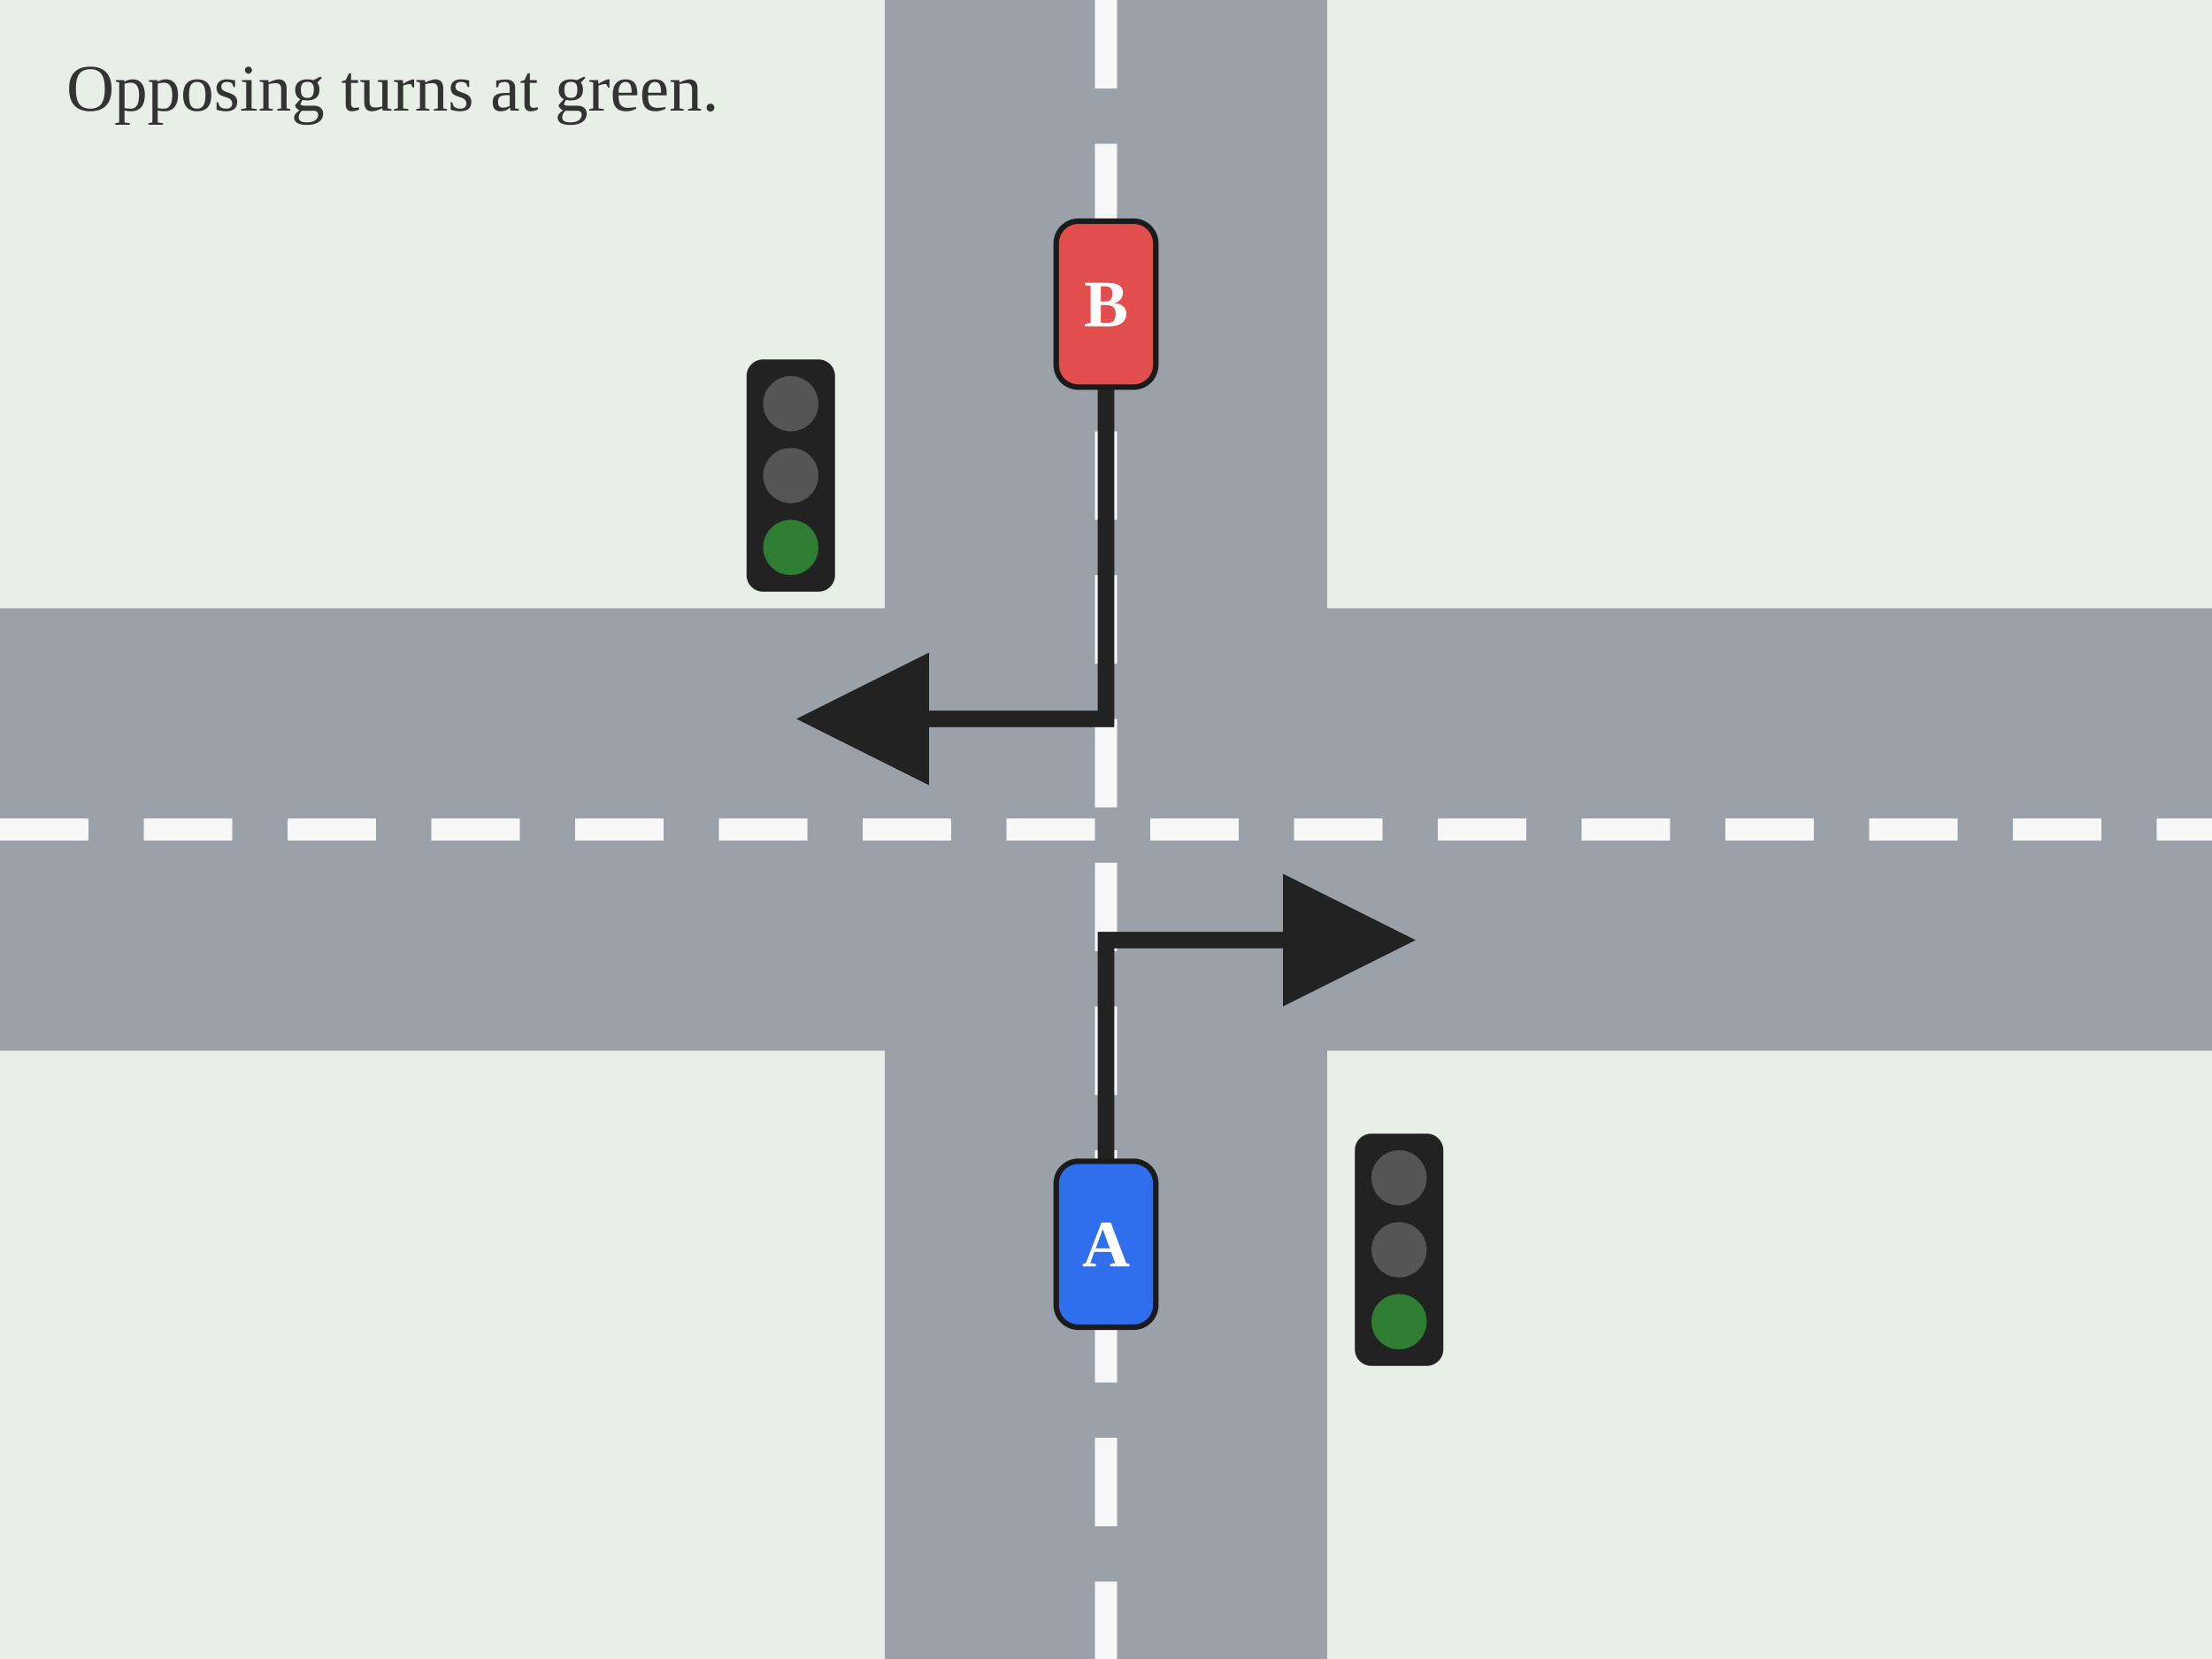
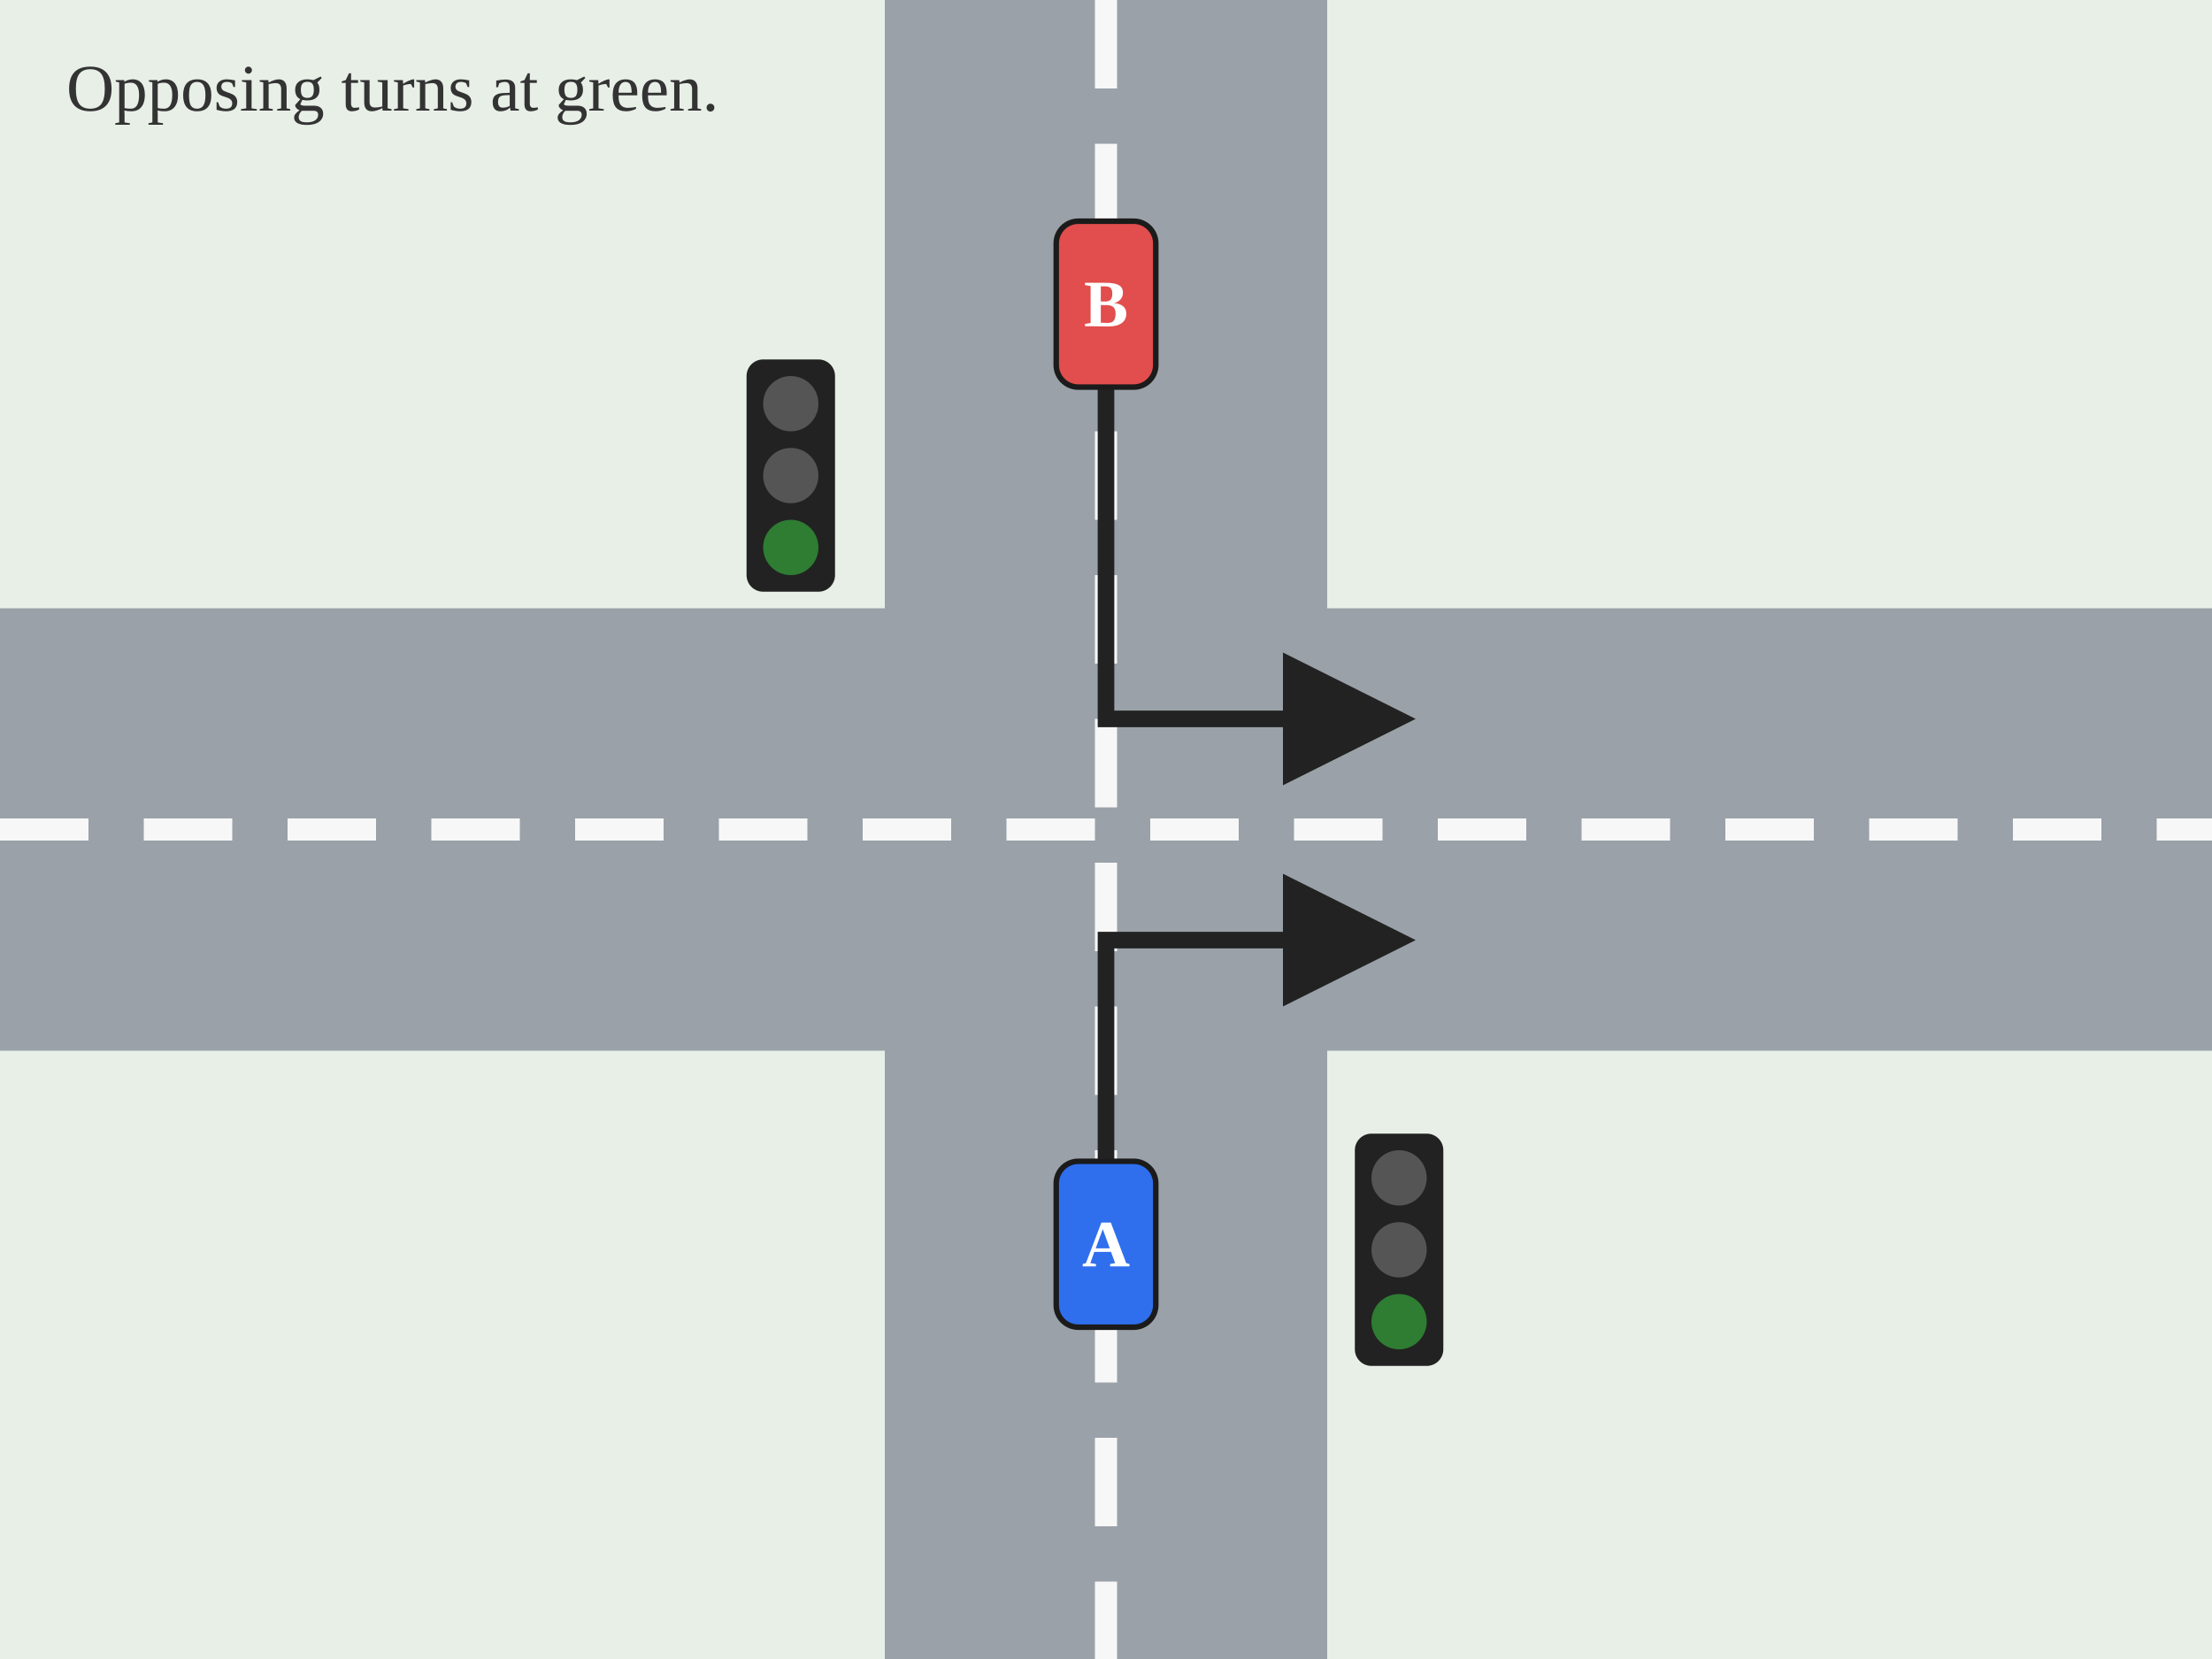
<svg xmlns="http://www.w3.org/2000/svg" width="400" height="300" viewBox="0 0 400 300" role="img">
  <defs>
    <marker id="arrow" markerWidth="8" markerHeight="8" refX="6" refY="4" orient="auto">
      <path d="M0,0 L8,4 L0,8 Z" fill="#222" />
    </marker>
  </defs>
  <rect width="400" height="300" fill="#e7efe7" />
  <rect x="0" y="110" width="400" height="80" fill="#9aa1a8" />
  <rect x="160" y="0" width="80" height="300" fill="#9aa1a8" />
  <line x1="0" y1="150" x2="400" y2="150" stroke="#f7f7f7" stroke-width="4" stroke-dasharray="16 10" />
  <line x1="200" y1="0" x2="200" y2="300" stroke="#f7f7f7" stroke-width="4" stroke-dasharray="16 10" />
  <rect x="245" y="205" width="16" height="42" rx="3" fill="#222" />
  <circle cx="253" cy="213" r="5" fill="#555" />
  <circle cx="253" cy="226" r="5" fill="#555" />
  <circle cx="253" cy="239" r="5" fill="#2e7d32" />
  <rect x="135" y="65" width="16" height="42" rx="3" fill="#222" />
  <circle cx="143" cy="73" r="5" fill="#555" />
  <circle cx="143" cy="86" r="5" fill="#555" />
  <circle cx="143" cy="99" r="5" fill="#2e7d32" />
  <path d="M 200 232 L 200 170 L 250 170" fill="none" stroke="#222" stroke-width="3" marker-end="url(#arrow)" />
-   <path d="M 200 68 L 200 130 L 150 130" fill="none" stroke="#222" stroke-width="3" marker-end="url(#arrow)" />
+   <path d="M 200 68 L 200 130 L 250 130" fill="none" stroke="#222" stroke-width="3" marker-end="url(#arrow)" />
  <rect x="191" y="210" width="18" height="30" rx="4" fill="#2f6fed" stroke="#1b1b1b" stroke-width="1" />
  <text x="200.0" y="229.0" text-anchor="middle" font-size="12" fill="#fff" font-weight="700">A</text>
  <rect x="191" y="40" width="18" height="30" rx="4" fill="#e24d4d" stroke="#1b1b1b" stroke-width="1" />
  <text x="200.0" y="59.0" text-anchor="middle" font-size="12" fill="#fff" font-weight="700">B</text>
  <text x="12" y="20" font-size="12" fill="#333">Opposing turns at green.</text>
</svg>
